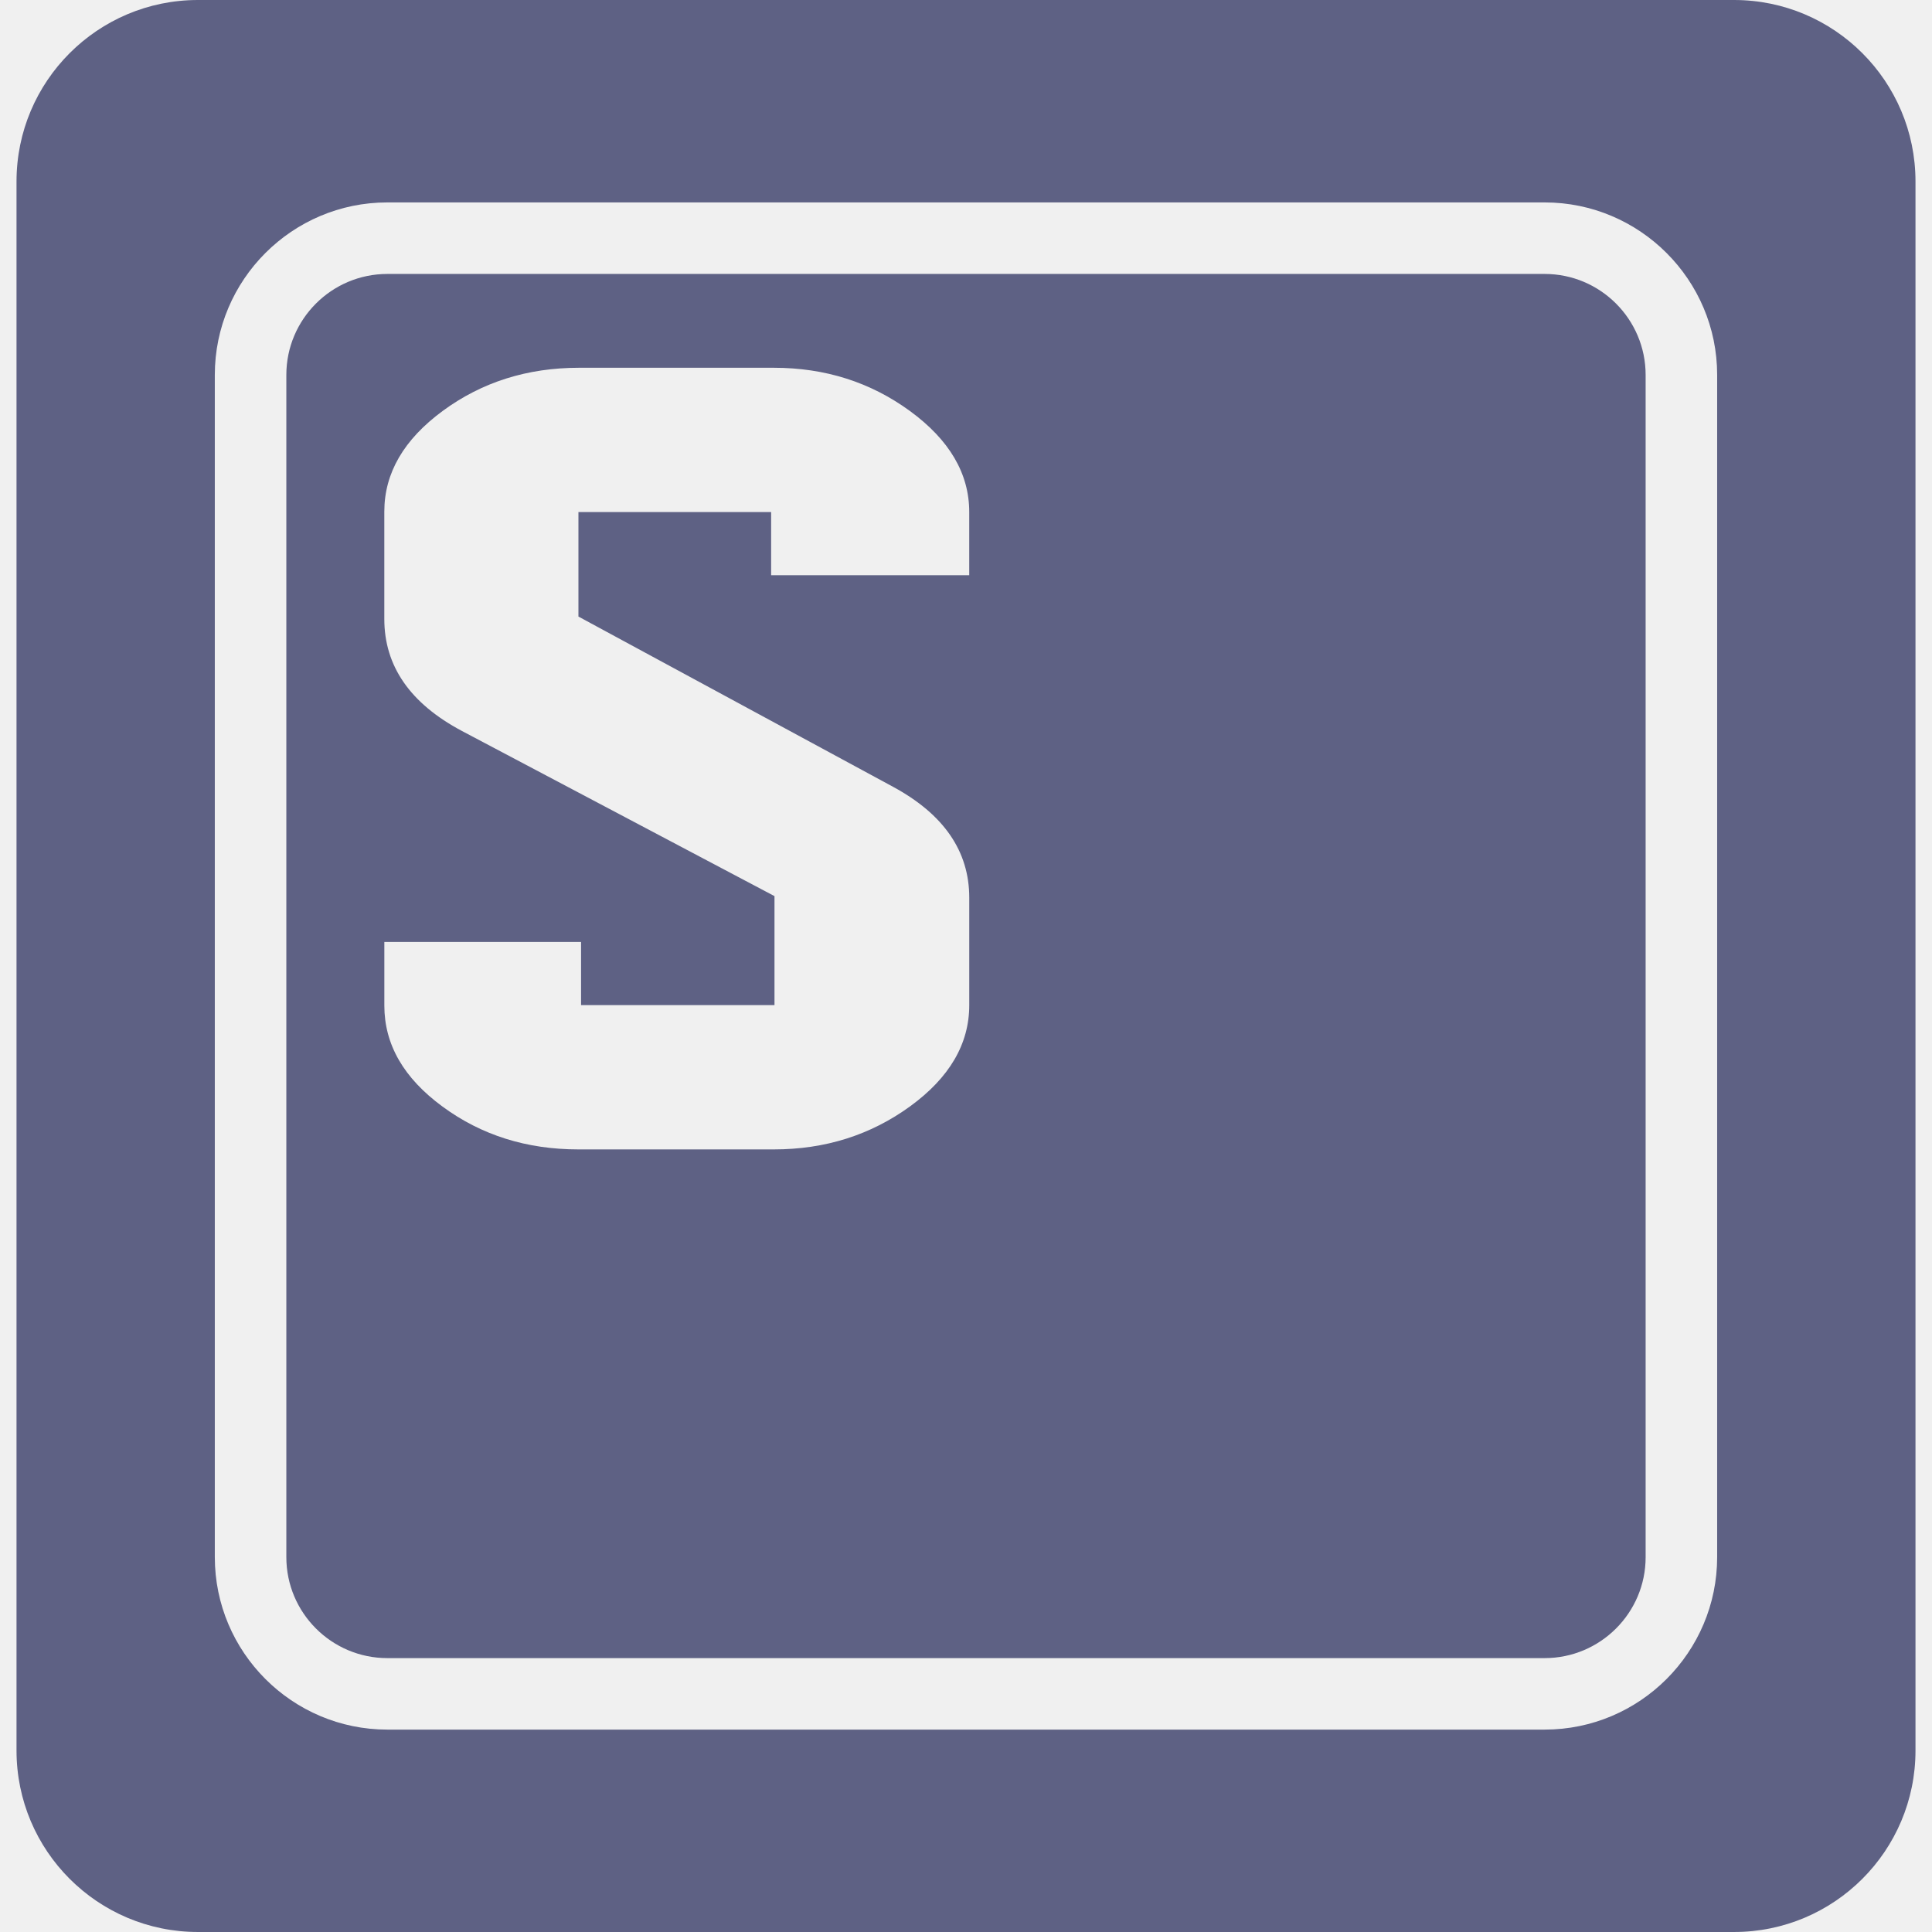
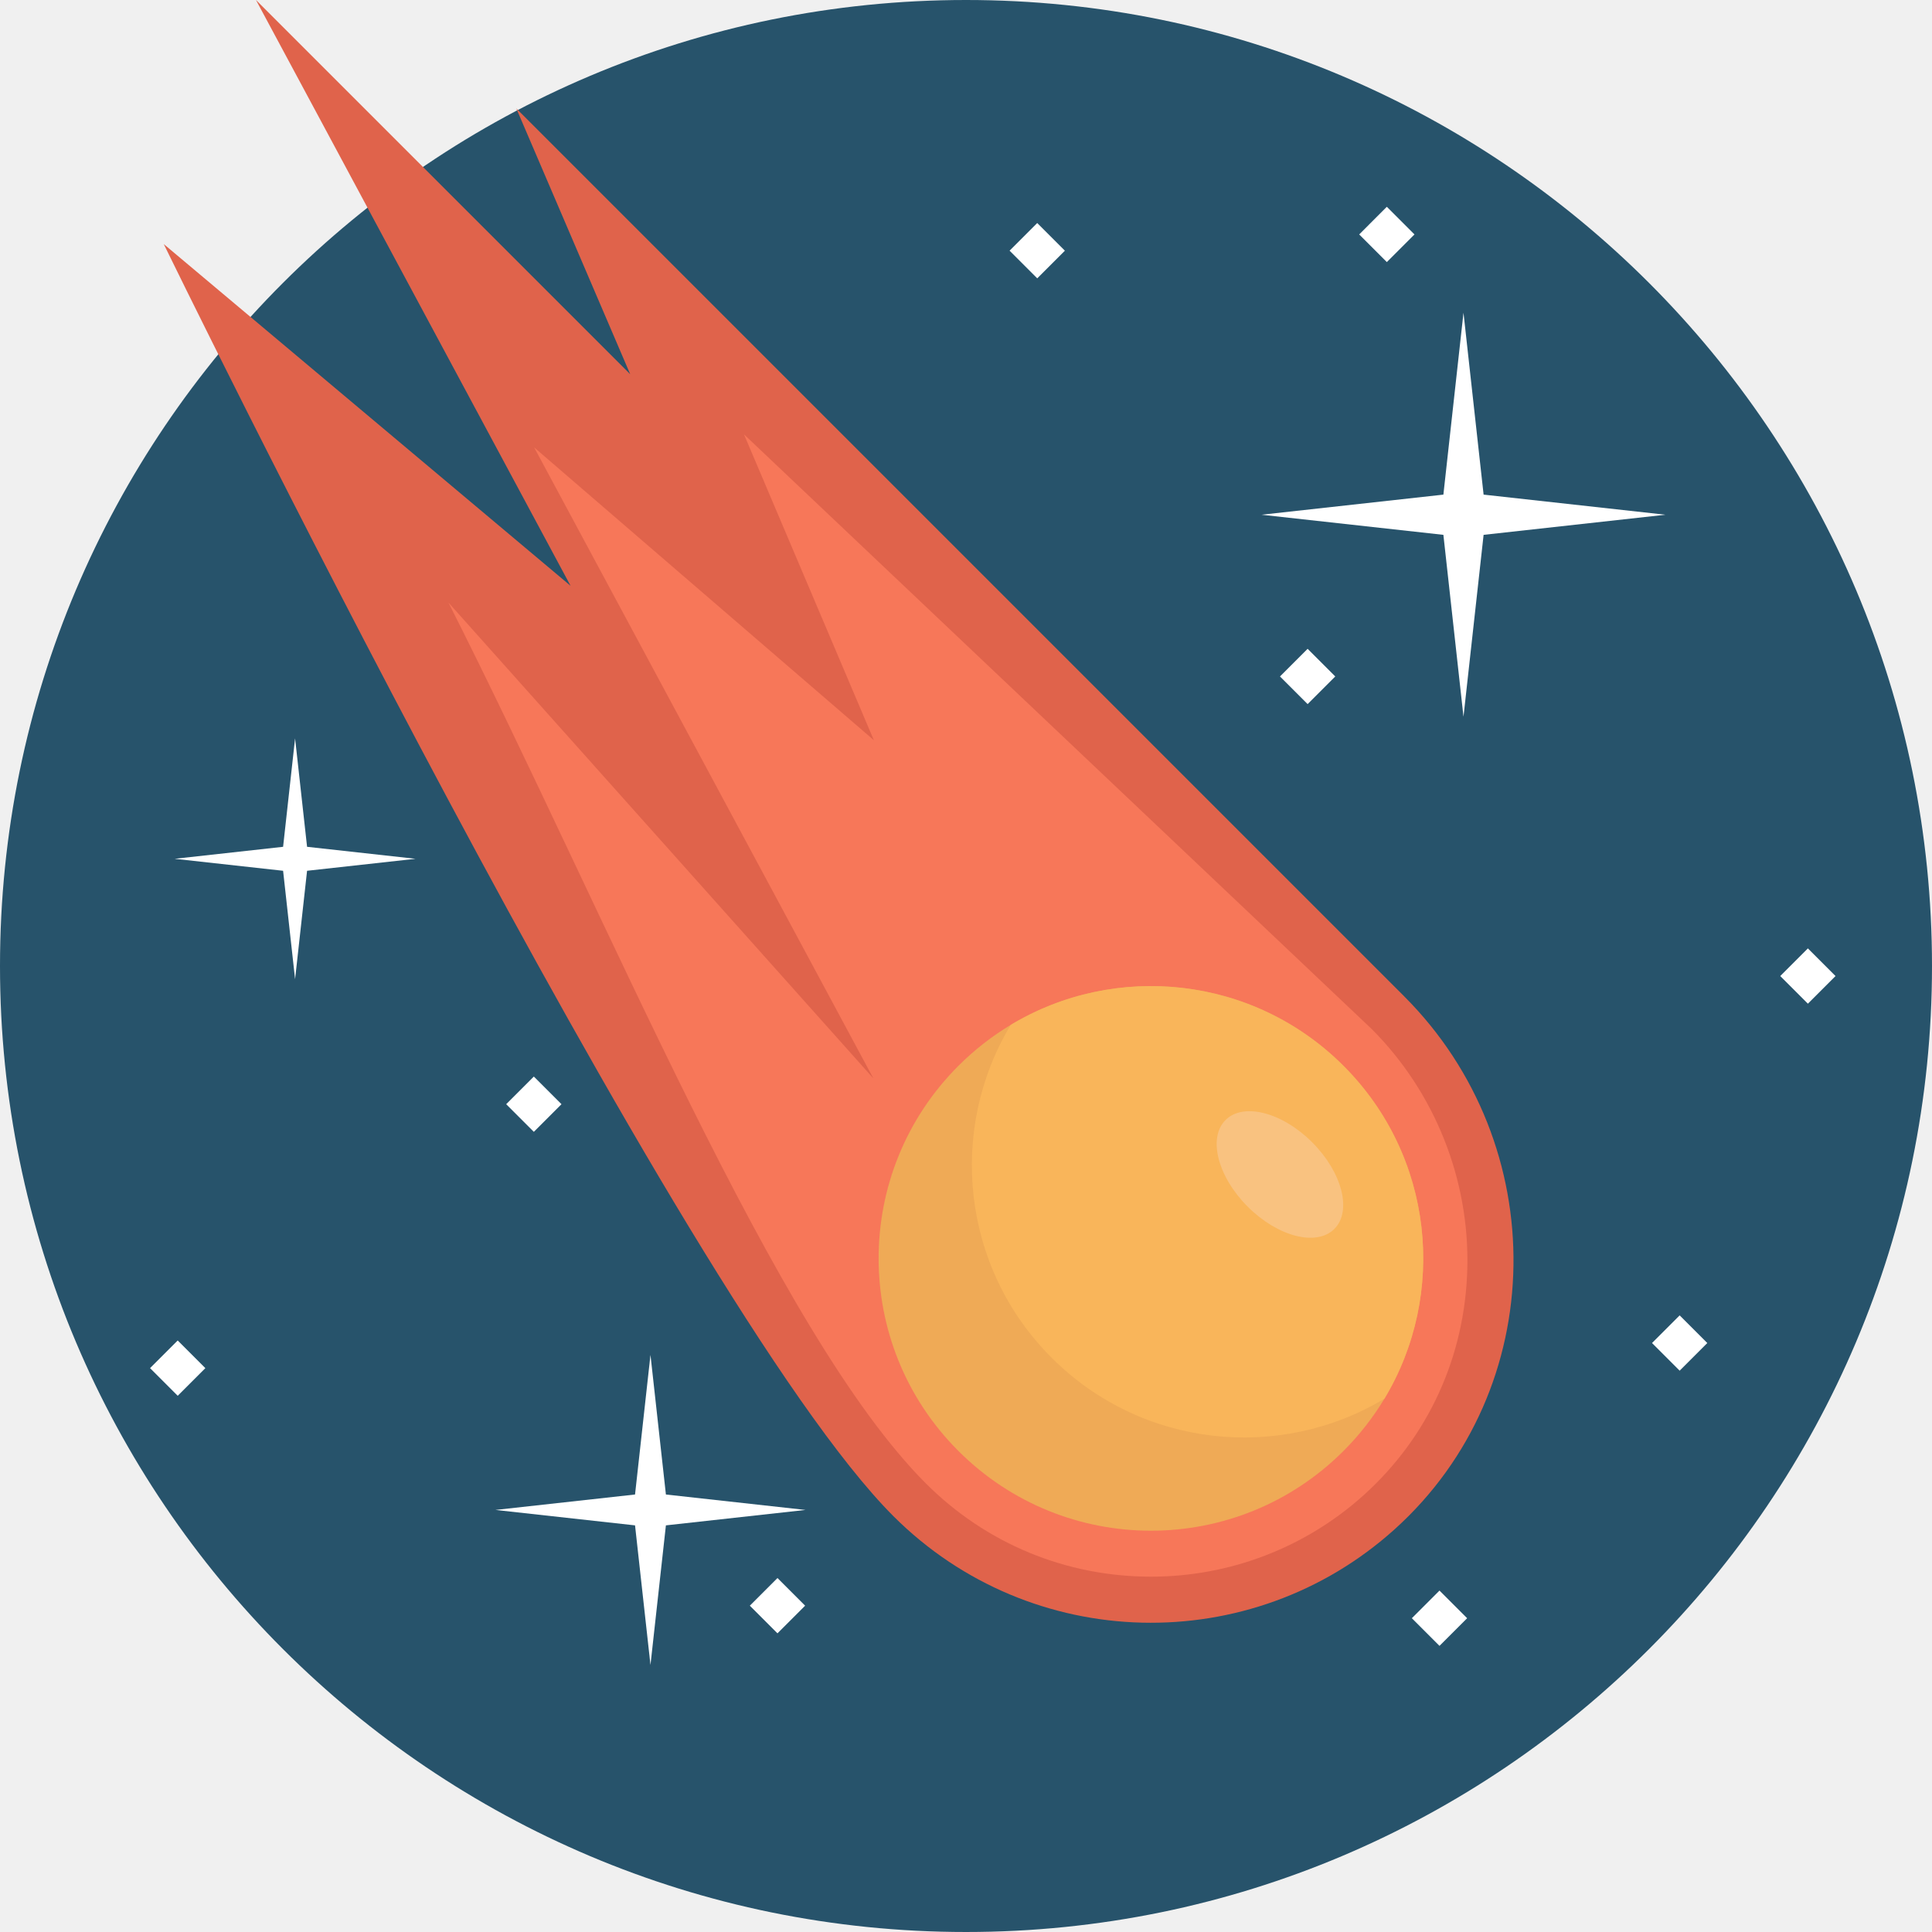
- <svg xmlns="http://www.w3.org/2000/svg" version="1.1" width="512" height="512" x="0" y="0" viewBox="0 0 377.343 377.343" style="enable-background:new 0 0 512 512" xml:space="preserve" class="">
+ <svg xmlns="http://www.w3.org/2000/svg" version="1.1" id="Capa_1" x="0px" y="0px" viewBox="0 0 511.989 511.989" style="enable-background:new 0 0 511.989 511.989;" xml:space="preserve">
+   <circle style="fill:#27536B;" cx="255.994" cy="255.994" r="255.994" />
  <g>
-     <g>
-       <path d="M301.689,53.505H75.651c-10.876,0-19.725,8.843-19.725,19.718v230.911c0,10.866,8.843,19.715,19.725,19.715h226.039   c10.873,0,19.722-8.843,19.722-19.715V73.223C321.406,62.348,312.562,53.505,301.689,53.505z M189.307,112.351h-38.696v-12.344   h-37.637v20.413l61.429,33.24c9.936,5.373,14.904,12.596,14.904,21.668v20.992c0,7.578-3.861,14.166-11.565,19.77   c-7.716,5.604-16.58,8.404-26.605,8.404h-38.163c-10.114,0-18.958-2.779-26.538-8.361c-7.588-5.562-11.369-12.136-11.369-19.72   v-12.443h38.422v12.344h37.778v-21.29l-61.048-32.257c-10.104-5.374-15.157-12.665-15.157-21.863v-20.99   c0-7.516,3.809-14.077,11.438-19.68c7.625-5.603,16.489-8.405,26.593-8.405h38.04c10.025,0,18.889,2.818,26.605,8.457   c7.705,5.637,11.565,12.214,11.565,19.727v12.339H189.307z M338.677,0H38.662C19.094,0,3.226,15.869,3.226,35.439v306.464   c0,19.573,15.869,35.439,35.437,35.439h300.02c19.568,0,35.436-15.866,35.436-35.439V35.439C374.117,15.869,358.25,0,338.677,0z    M335.381,304.122c0,18.572-15.113,33.691-33.691,33.691H75.651c-18.576,0-33.695-15.114-33.695-33.691V73.223   c0-18.569,15.114-33.688,33.695-33.688h226.039c18.572,0,33.691,15.114,33.691,33.688V304.122z" fill="#5e6184" data-original="#000000" style="" class="" />
-     </g>
-     <g>
+     <polygon style="fill:#FFFFFF;" points="382.504,141.735 387.832,189.935 393.161,141.735 441.361,136.407 393.161,131.078    387.832,82.878 382.504,131.078 334.304,136.407  " />
+     <polygon style="fill:#FFFFFF;" points="168.288,404.23 172.379,441.226 176.468,404.23 213.465,400.14 176.468,396.051    172.379,359.054 168.288,396.051 131.293,400.14  " />
+     <polygon style="fill:#FFFFFF;" points="75.022,230.761 78.198,259.497 81.375,230.761 110.111,227.585 81.375,224.408    78.198,195.672 75.022,224.408 46.286,227.585  " />
+   </g>
+   <path style="fill:#E0634B;" d="M236.728,401.758c36.498,36.498,94.946,37.67,132.854,3.513  c41.29-37.204,41.842-101.927,2.542-141.228L136.829,28.748l30.186,70.433L67.833,0l83.37,155.241L43.397,64.684  C43.396,64.684,179.951,344.98,236.728,401.758z" />
+   <path style="fill:#F77759;" d="M305.006,417.825c-22.531-0.001-43.712-8.774-59.641-24.705  c-39.889-39.889-84.23-149.886-126.533-233.448l112.613,126.105l-89.891-167.209l90.023,77.589l-34.42-81.053L363.489,272.68  c16.729,16.729,25.971,39.884,25.356,63.529c-0.605,23.288-10.349,44.592-27.436,59.988c-15.478,13.947-35.508,21.628-56.396,21.628  C305.008,417.825,305.008,417.825,305.006,417.825z" />
+   <path style="fill:#EFAA56;" d="M366.879,370.655c-2.976,4.941-6.584,9.593-10.848,13.857c-28.18,28.18-73.869,28.18-102.049,0  c-28.191-28.18-28.191-73.88,0-102.06c4.264-4.264,8.927-7.883,13.868-10.848c27.736-16.688,64.265-13.068,88.181,10.848  C379.948,306.367,383.568,342.919,366.879,370.655z" />
+   <path style="fill:#F9B55A;" d="M366.879,370.655c-27.736,16.688-64.276,13.068-88.192-10.848  c-23.927-23.916-27.547-60.468-10.837-88.203c27.736-16.688,64.265-13.068,88.181,10.848  C379.948,306.367,383.568,342.919,366.879,370.655z" />
+   <ellipse transform="matrix(-0.7071 -0.7071 0.7071 -0.7071 358.9538 771.1605)" style="fill:#F9C280;" cx="339.189" cy="311.238" rx="20.401" ry="12.073" />
+   <g>
+     <rect x="341.349" y="174.081" transform="matrix(0.7071 -0.7071 0.7071 0.7071 -25.2611 297.5387)" style="fill:#FFFFFF;" width="10.362" height="10.362" />
+     <rect x="136.292" y="287.437" transform="matrix(0.7071 -0.7071 0.7071 0.7071 -165.4761 185.7427)" style="fill:#FFFFFF;" width="10.362" height="10.362" />
+     <rect x="376.297" y="423.654" transform="matrix(0.7071 -0.7071 0.7071 0.7071 -191.4998 395.3488)" style="fill:#FFFFFF;" width="10.362" height="10.362" />
+     <rect x="200.859" y="420.333" transform="matrix(0.7071 -0.7071 0.7071 0.7071 -240.5364 270.3232)" style="fill:#FFFFFF;" width="10.362" height="10.362" />
+     <rect x="439.942" y="350.726" transform="matrix(0.7071 -0.7071 0.7071 0.7071 -121.2906 418.9922)" style="fill:#FFFFFF;" width="10.362" height="10.362" />
+     <rect x="269.694" y="61.249" transform="matrix(0.7071 -0.7071 0.7071 0.7071 33.5361 213.8234)" style="fill:#FFFFFF;" width="10.362" height="10.362" />
+     <rect x="473.923" y="253.472" transform="matrix(0.7071 -0.7071 0.7071 0.7071 -42.5692 414.5355)" style="fill:#FFFFFF;" width="10.362" height="10.362" />
+     <rect x="41.915" y="357.382" transform="matrix(0.7071 -0.7071 0.7071 0.7071 -242.577 139.4945)" style="fill:#FFFFFF;" width="10.362" height="10.362" />
+     <rect x="362.339" y="56.942" transform="matrix(0.7071 -0.7071 0.7071 0.7071 63.7167 278.0718)" style="fill:#FFFFFF;" width="10.362" height="10.362" />
+   </g>
+   <g>
</g>
-     <g>
+   <g>
</g>
-     <g>
+   <g>
</g>
-     <g>
+   <g>
</g>
-     <g>
+   <g>
</g>
-     <g>
+   <g>
</g>
-     <g>
+   <g>
</g>
-     <g>
+   <g>
</g>
-     <g>
+   <g>
</g>
-     <g>
+   <g>
</g>
-     <g>
+   <g>
</g>
-     <g>
+   <g>
</g>
-     <g>
+   <g>
</g>
-     <g>
+   <g>
</g>
-     <g>
+   <g>
</g>
-   </g>
</svg>
